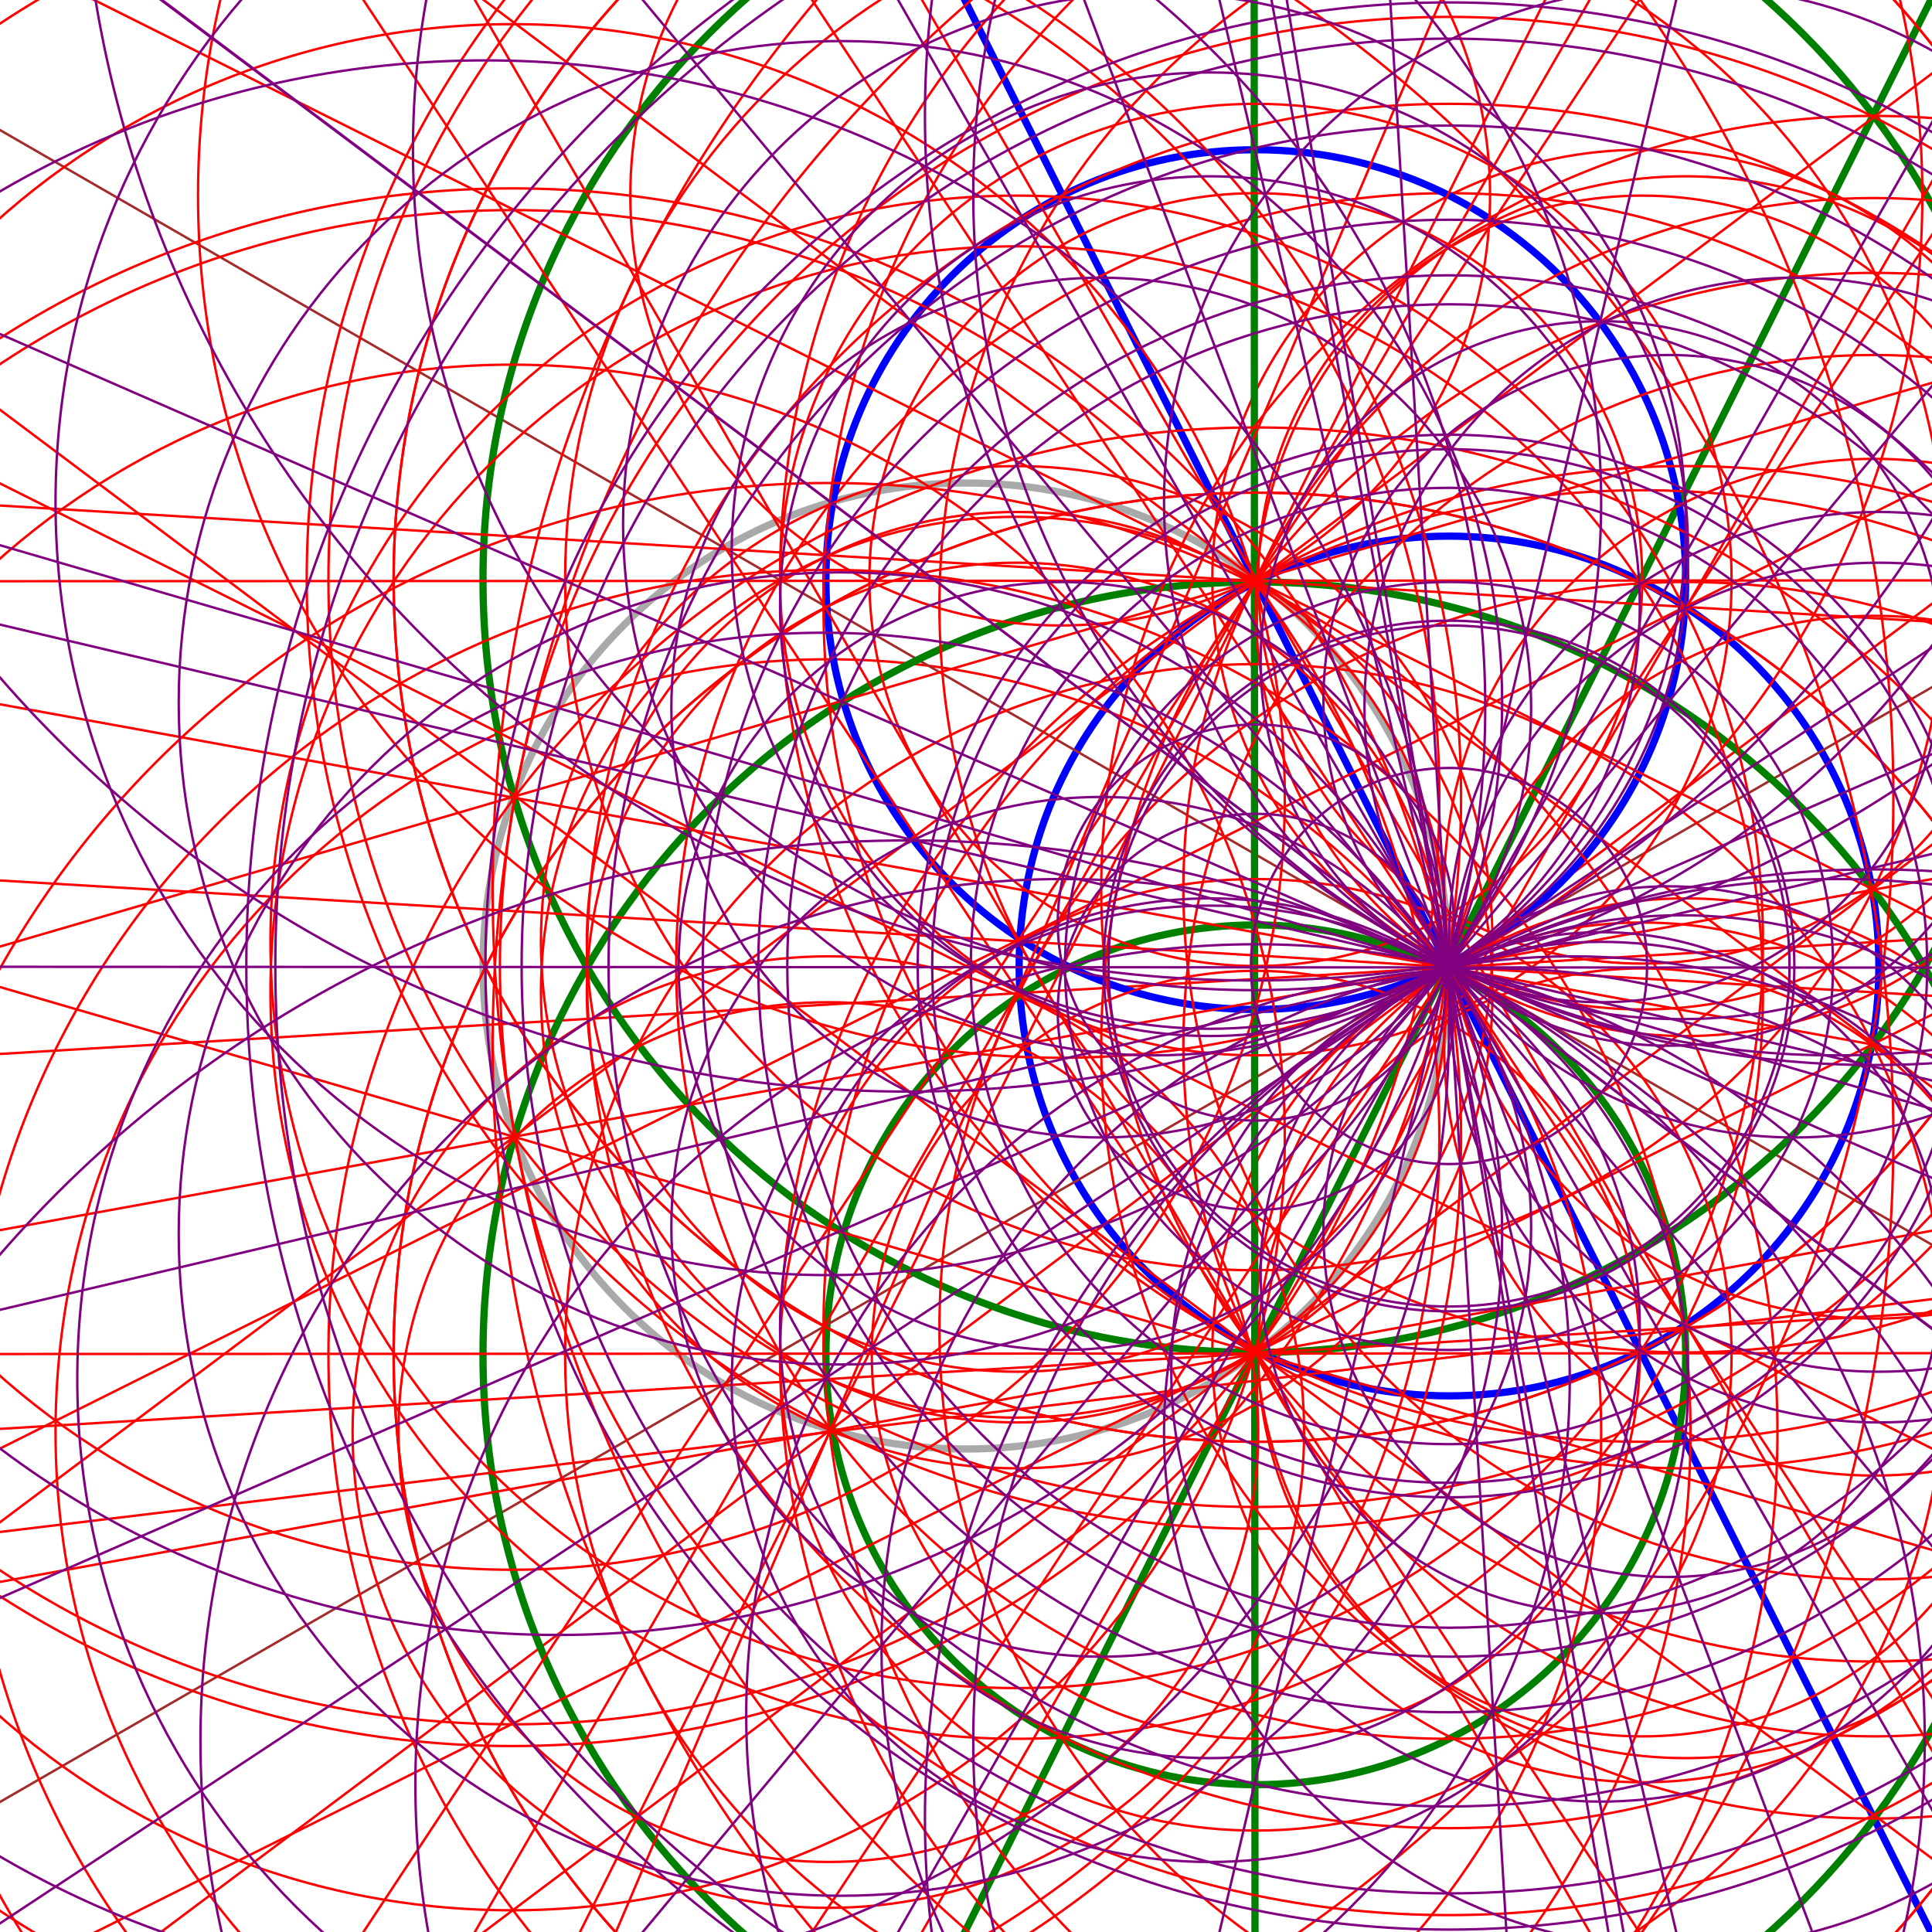
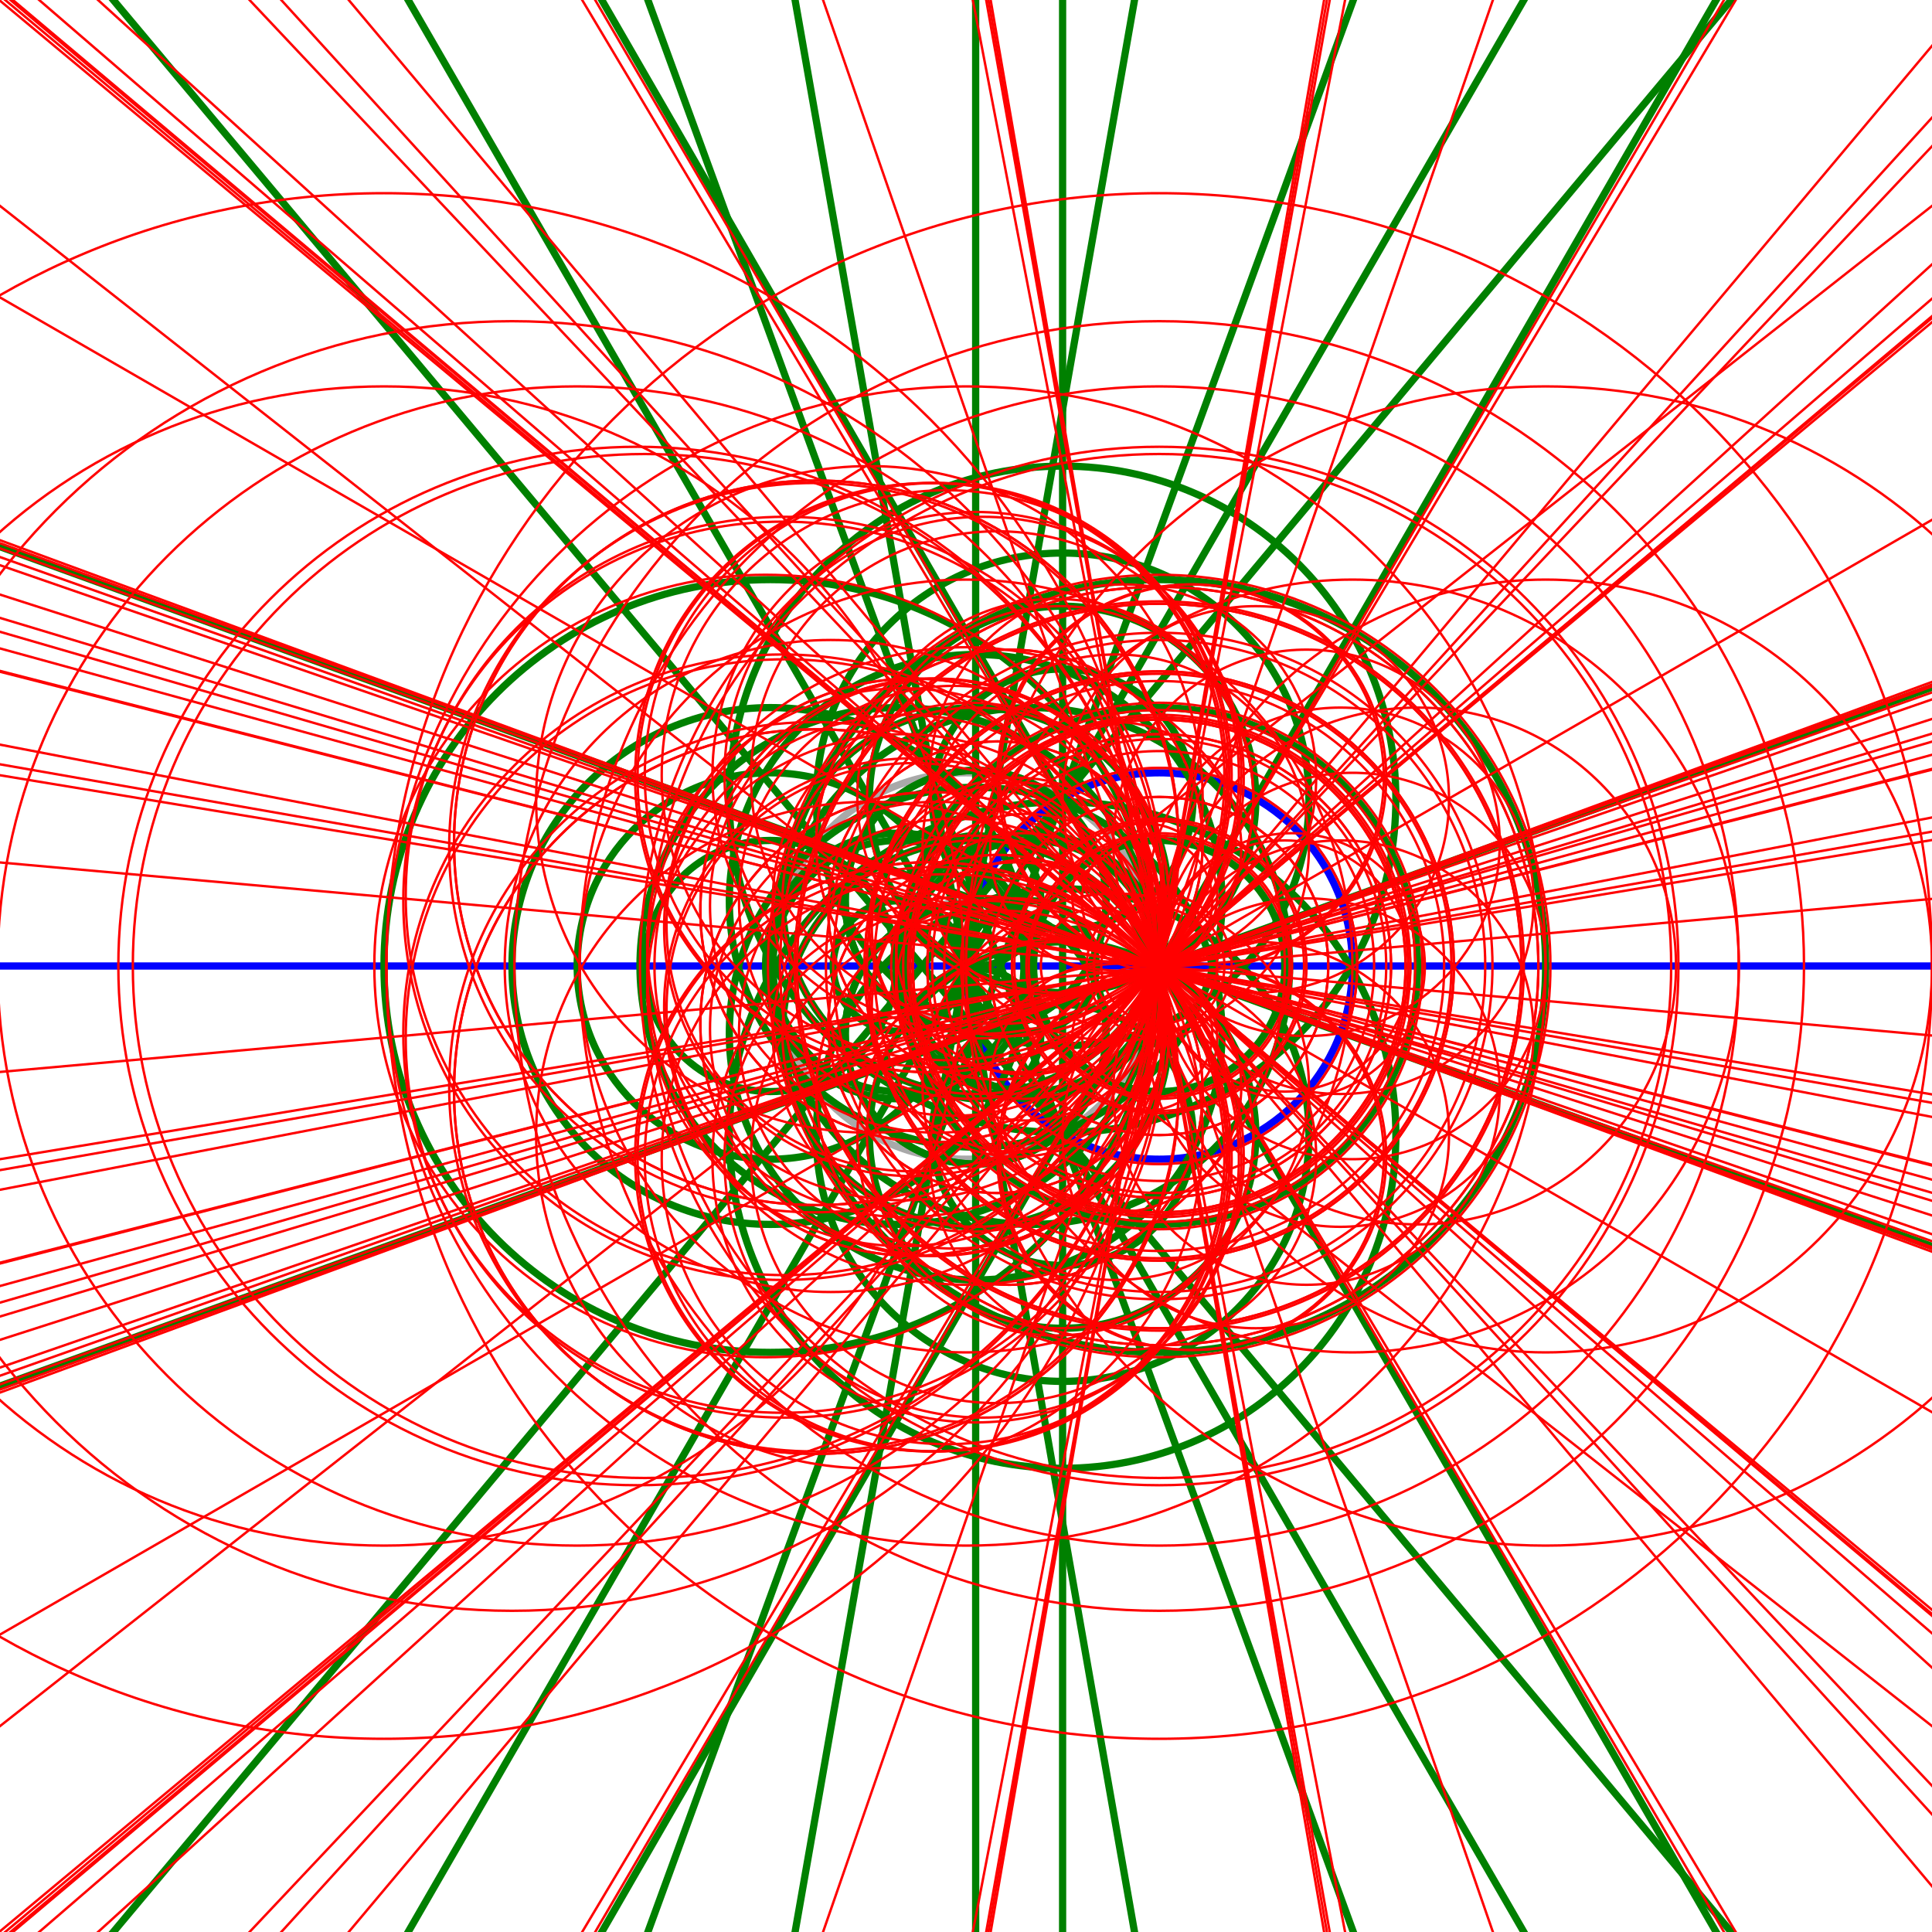
<svg xmlns="http://www.w3.org/2000/svg" viewBox="0 0 800 800">
-   <circle cx="400" cy="400" fill="none" r="200" stroke="darkgray" stroke-width="3" />
-   <line fill="none" stroke="blue" stroke-width="3" x1="23" x2="1096" y1="-753" y2="1393" />
-   <circle cx="600" cy="400" fill="none" r="178" stroke="blue" stroke-width="3" />
-   <line fill="none" stroke="green" stroke-width="3" x1="1096" x2="23" y1="-593" y2="1553" />
-   <circle cx="520" cy="561" fill="none" r="178" stroke="green" stroke-width="3" />
-   <circle cx="680" cy="560" fill="none" r="178" stroke="red" stroke-width="1" />
-   <circle cx="680" cy="240" fill="none" r="178" stroke="red" stroke-width="1" />
-   <line fill="none" stroke="red" stroke-width="1" x1="1432" x2="-488" y1="-224" y2="1216" />
-   <circle cx="600" cy="400" fill="none" r="320" stroke="red" stroke-width="1" />
-   <circle cx="343" cy="593" fill="none" r="320" stroke="red" stroke-width="1" />
-   <line fill="none" stroke="red" stroke-width="1" x1="-121" x2="1200" y1="-693" y2="1309" />
-   <circle cx="698" cy="550" fill="none" r="178" stroke="red" stroke-width="1" />
-   <line fill="none" stroke="brown" stroke-width="1" x1="-589" x2="1489" y1="-286" y2="913" />
-   <line fill="none" stroke="red" stroke-width="1" x1="1598" x2="-797" y1="341" y2="484" />
-   <circle cx="421" cy="411" fill="none" r="178" stroke="red" stroke-width="1" />
-   <line fill="none" stroke="brown" stroke-width="1" x1="1489" x2="-589" y1="-113" y2="1086" />
-   <circle cx="520" cy="240" fill="none" r="178" stroke="blue" stroke-width="3" />
-   <line fill="none" stroke="green" stroke-width="3" x1="519" x2="520" y1="-800" y2="1600" />
-   <circle cx="520" cy="240" fill="none" r="320" stroke="green" stroke-width="3" />
-   <circle cx="520" cy="561" fill="none" r="320" stroke="green" stroke-width="3" />
-   <circle cx="600" cy="400" fill="none" r="357" stroke="red" stroke-width="1" />
-   <circle cx="439" cy="81" fill="none" r="357" stroke="red" stroke-width="1" />
-   <line fill="none" stroke="red" stroke-width="1" x1="1200" x2="-121" y1="-509" y2="1493" />
-   <circle cx="698" cy="251" fill="none" r="178" stroke="red" stroke-width="1" />
-   <line fill="none" stroke="red" stroke-width="1" x1="-797" x2="1598" y1="317" y2="460" />
-   <circle cx="421" cy="390" fill="none" r="178" stroke="red" stroke-width="1" />
-   <line fill="none" stroke="red" stroke-width="1" x1="-774" x2="1587" y1="151" y2="580" />
-   <circle cx="600" cy="400" fill="none" r="393" stroke="red" stroke-width="1" />
-   <circle cx="212" cy="330" fill="none" r="393" stroke="red" stroke-width="1" />
-   <circle cx="776" cy="433" fill="none" r="178" stroke="red" stroke-width="1" />
-   <line fill="none" stroke="red" stroke-width="1" x1="1587" x2="-774" y1="221" y2="650" />
-   <circle cx="212" cy="471" fill="none" r="393" stroke="red" stroke-width="1" />
-   <circle cx="776" cy="368" fill="none" r="178" stroke="red" stroke-width="1" />
-   <circle cx="520" cy="240" fill="none" r="357" stroke="red" stroke-width="1" />
-   <circle cx="680" cy="560" fill="none" r="357" stroke="red" stroke-width="1" />
-   <line fill="none" stroke="red" stroke-width="1" x1="-800" x2="1600" y1="241" y2="240" />
-   <circle cx="520" cy="240" fill="none" r="160" stroke="red" stroke-width="1" />
-   <circle cx="680" cy="240" fill="none" r="159" stroke="red" stroke-width="1" />
-   <line fill="none" stroke="red" stroke-width="1" x1="968" x2="-104" y1="-657" y2="1489" />
-   <circle cx="520" cy="240" fill="none" r="393" stroke="red" stroke-width="1" />
-   <circle cx="343" cy="593" fill="none" r="393" stroke="red" stroke-width="1" />
-   <line fill="none" stroke="red" stroke-width="1" x1="-40" x2="1159" y1="-731" y2="1347" />
-   <circle cx="520" cy="240" fill="none" r="357" stroke="red" stroke-width="1" />
-   <circle cx="698" cy="550" fill="none" r="357" stroke="red" stroke-width="1" />
-   <line fill="none" stroke="red" stroke-width="1" x1="1020" x2="-179" y1="-627" y2="1451" />
-   <circle cx="520" cy="240" fill="none" r="197" stroke="red" stroke-width="1" />
-   <circle cx="421" cy="411" fill="none" r="197" stroke="red" stroke-width="1" />
-   <circle cx="439" cy="81" fill="none" r="178" stroke="red" stroke-width="1" />
-   <line fill="none" stroke="red" stroke-width="1" x1="-787" x2="1607" y1="162" y2="306" />
-   <line fill="none" stroke="red" stroke-width="1" x1="1071" x2="-251" y1="-594" y2="1408" />
-   <line fill="none" stroke="red" stroke-width="1" x1="1518" x2="-785" y1="-51" y2="621" />
-   <circle cx="212" cy="330" fill="none" r="320" stroke="red" stroke-width="1" />
-   <line fill="none" stroke="red" stroke-width="1" x1="-439" x2="1479" y1="-480" y2="960" />
-   <circle cx="776" cy="433" fill="none" r="320" stroke="red" stroke-width="1" />
-   <line fill="none" stroke="red" stroke-width="1" x1="1326" x2="-593" y1="-364" y2="1075" />
-   <circle cx="520" cy="240" fill="none" r="384" stroke="red" stroke-width="1" />
-   <circle cx="212" cy="471" fill="none" r="384" stroke="red" stroke-width="1" />
-   <line fill="none" stroke="red" stroke-width="1" x1="-585" x2="1561" y1="-312" y2="761" />
-   <circle cx="520" cy="240" fill="none" r="286" stroke="red" stroke-width="1" />
-   <circle cx="776" cy="368" fill="none" r="286" stroke="red" stroke-width="1" />
-   <line fill="none" stroke="red" stroke-width="1" x1="-800" x2="1600" y1="561" y2="560" />
-   <circle cx="520" cy="561" fill="none" r="159" stroke="red" stroke-width="1" />
-   <circle cx="680" cy="560" fill="none" r="159" stroke="red" stroke-width="1" />
-   <circle cx="520" cy="561" fill="none" r="357" stroke="red" stroke-width="1" />
-   <circle cx="680" cy="240" fill="none" r="357" stroke="red" stroke-width="1" />
-   <line fill="none" stroke="red" stroke-width="1" x1="1612" x2="-748" y1="362" y2="791" />
-   <circle cx="343" cy="593" fill="none" r="178" stroke="red" stroke-width="1" />
-   <line fill="none" stroke="red" stroke-width="1" x1="1607" x2="-787" y1="495" y2="639" />
-   <line fill="none" stroke="red" stroke-width="1" x1="-251" x2="1071" y1="-608" y2="1394" />
-   <line fill="none" stroke="red" stroke-width="1" x1="1159" x2="-40" y1="-547" y2="1531" />
-   <circle cx="520" cy="561" fill="none" r="357" stroke="red" stroke-width="1" />
-   <circle cx="698" cy="251" fill="none" r="357" stroke="red" stroke-width="1" />
-   <line fill="none" stroke="red" stroke-width="1" x1="-179" x2="1020" y1="-651" y2="1427" />
-   <circle cx="520" cy="561" fill="none" r="197" stroke="red" stroke-width="1" />
-   <circle cx="421" cy="390" fill="none" r="197" stroke="red" stroke-width="1" />
-   <line fill="none" stroke="red" stroke-width="1" x1="-593" x2="1326" y1="-275" y2="1164" />
-   <circle cx="520" cy="561" fill="none" r="384" stroke="red" stroke-width="1" />
-   <circle cx="212" cy="330" fill="none" r="384" stroke="red" stroke-width="1" />
-   <line fill="none" stroke="red" stroke-width="1" x1="1561" x2="-585" y1="40" y2="1112" />
-   <circle cx="520" cy="561" fill="none" r="286" stroke="red" stroke-width="1" />
-   <circle cx="776" cy="433" fill="none" r="286" stroke="red" stroke-width="1" />
-   <line fill="none" stroke="red" stroke-width="1" x1="-785" x2="1518" y1="180" y2="851" />
-   <circle cx="212" cy="471" fill="none" r="320" stroke="red" stroke-width="1" />
-   <line fill="none" stroke="red" stroke-width="1" x1="1479" x2="-439" y1="-160" y2="1280" />
-   <circle cx="776" cy="368" fill="none" r="320" stroke="red" stroke-width="1" />
-   <line fill="none" stroke="red" stroke-width="1" x1="1613" x2="-769" y1="440" y2="727" />
-   <circle cx="343" cy="593" fill="none" r="357" stroke="red" stroke-width="1" />
-   <line fill="none" stroke="red" stroke-width="1" x1="893" x2="-49" y1="-694" y2="1512" />
-   <circle cx="343" cy="593" fill="none" r="197" stroke="red" stroke-width="1" />
-   <line fill="none" stroke="red" stroke-width="1" x1="-673" x2="1473" y1="-136" y2="936" />
-   <circle cx="698" cy="550" fill="none" r="309" stroke="red" stroke-width="1" />
-   <circle cx="421" cy="411" fill="none" r="309" stroke="red" stroke-width="1" />
-   <line fill="none" stroke="red" stroke-width="1" x1="1473" x2="-673" y1="-136" y2="936" />
-   <circle cx="698" cy="251" fill="none" r="309" stroke="red" stroke-width="1" />
-   <circle cx="421" cy="390" fill="none" r="309" stroke="red" stroke-width="1" />
-   <circle cx="212" cy="330" fill="none" r="572" stroke="red" stroke-width="1" />
-   <circle cx="776" cy="433" fill="none" r="572" stroke="red" stroke-width="1" />
-   <circle cx="212" cy="471" fill="none" r="572" stroke="red" stroke-width="1" />
-   <circle cx="776" cy="368" fill="none" r="572" stroke="red" stroke-width="1" />
-   <circle cx="600" cy="400" fill="none" r="214" stroke="purple" stroke-width="1" />
-   <circle cx="696" cy="593" fill="none" r="214" stroke="purple" stroke-width="1" />
-   <circle cx="440" cy="721" fill="none" r="357" stroke="purple" stroke-width="1" />
-   <line fill="none" stroke="purple" stroke-width="1" x1="1146" x2="-44" y1="-555" y2="1528" />
-   <circle cx="600" cy="400" fill="none" r="198" stroke="purple" stroke-width="1" />
-   <circle cx="501" cy="573" fill="none" r="198" stroke="purple" stroke-width="1" />
-   <circle cx="760" cy="721" fill="none" r="357" stroke="purple" stroke-width="1" />
-   <circle cx="778" cy="411" fill="none" r="178" stroke="purple" stroke-width="1" />
-   <circle cx="501" cy="550" fill="none" r="178" stroke="purple" stroke-width="1" />
-   <line fill="none" stroke="purple" stroke-width="1" x1="-44" x2="1146" y1="-728" y2="1355" />
-   <circle cx="501" cy="228" fill="none" r="198" stroke="purple" stroke-width="1" />
-   <circle cx="778" cy="390" fill="none" r="178" stroke="purple" stroke-width="1" />
-   <circle cx="501" cy="251" fill="none" r="178" stroke="purple" stroke-width="1" />
-   <circle cx="760" cy="80" fill="none" r="357" stroke="purple" stroke-width="1" />
-   <circle cx="456" cy="508" fill="none" r="178" stroke="purple" stroke-width="1" />
-   <circle cx="743" cy="293" fill="none" r="178" stroke="purple" stroke-width="1" />
-   <line fill="none" stroke="purple" stroke-width="1" x1="-488" x2="1432" y1="-416" y2="1024" />
-   <circle cx="343" cy="208" fill="none" r="320" stroke="purple" stroke-width="1" />
-   <line fill="none" stroke="purple" stroke-width="1" x1="-736" x2="1567" y1="11" y2="683" />
-   <circle cx="600" cy="400" fill="none" r="384" stroke="purple" stroke-width="1" />
-   <circle cx="231" cy="293" fill="none" r="384" stroke="purple" stroke-width="1" />
-   <line fill="none" stroke="purple" stroke-width="1" x1="152" x2="998" y1="-788" y2="1457" />
-   <circle cx="663" cy="568" fill="none" r="178" stroke="purple" stroke-width="1" />
-   <line fill="none" stroke="purple" stroke-width="1" x1="-487" x2="1431" y1="-416" y2="1024" />
-   <circle cx="456" cy="293" fill="none" r="178" stroke="purple" stroke-width="1" />
-   <line fill="none" stroke="purple" stroke-width="1" x1="378" x2="808" y1="-815" y2="1545" />
-   <circle cx="600" cy="400" fill="none" r="286" stroke="purple" stroke-width="1" />
-   <circle cx="651" cy="682" fill="none" r="286" stroke="purple" stroke-width="1" />
-   <circle cx="600" cy="400" fill="none" r="220" stroke="purple" stroke-width="1" />
-   <circle cx="478" cy="217" fill="none" r="220" stroke="purple" stroke-width="1" />
-   <line fill="none" stroke="purple" stroke-width="1" x1="527" x2="671" y1="-809" y2="1585" />
-   <circle cx="600" cy="400" fill="none" r="309" stroke="purple" stroke-width="1" />
-   <circle cx="618" cy="710" fill="none" r="309" stroke="purple" stroke-width="1" />
-   <circle cx="600" cy="400" fill="none" r="399" stroke="purple" stroke-width="1" />
-   <circle cx="201" cy="424" fill="none" r="399" stroke="purple" stroke-width="1" />
-   <line fill="none" stroke="purple" stroke-width="1" x1="1462" x2="-540" y1="-169" y2="1153" />
-   <circle cx="341" cy="571" fill="none" r="309" stroke="purple" stroke-width="1" />
-   <circle cx="696" cy="208" fill="none" r="214" stroke="purple" stroke-width="1" />
-   <line fill="none" stroke="purple" stroke-width="1" x1="-800" x2="1600" y1="400" y2="401" />
-   <circle cx="600" cy="400" fill="none" r="159" stroke="purple" stroke-width="1" />
-   <circle cx="440" cy="400" fill="none" r="159" stroke="purple" stroke-width="1" />
-   <line fill="none" stroke="purple" stroke-width="1" x1="865" x2="313" y1="-723" y2="1612" />
-   <circle cx="600" cy="400" fill="none" r="348" stroke="purple" stroke-width="1" />
-   <circle cx="520" cy="739" fill="none" r="348" stroke="purple" stroke-width="1" />
-   <line fill="none" stroke="purple" stroke-width="1" x1="-757" x2="1578" y1="80" y2="631" />
-   <circle cx="600" cy="400" fill="none" r="82" stroke="purple" stroke-width="1" />
-   <circle cx="520" cy="382" fill="none" r="82" stroke="purple" stroke-width="1" />
-   <line fill="none" stroke="purple" stroke-width="1" x1="1578" x2="-757" y1="170" y2="721" />
-   <circle cx="520" cy="419" fill="none" r="82" stroke="purple" stroke-width="1" />
-   <line fill="none" stroke="purple" stroke-width="1" x1="313" x2="865" y1="-812" y2="1523" />
-   <circle cx="519" cy="62" fill="none" r="348" stroke="purple" stroke-width="1" />
-   <circle cx="600" cy="400" fill="none" r="141" stroke="purple" stroke-width="1" />
-   <circle cx="663" cy="527" fill="none" r="141" stroke="purple" stroke-width="1" />
-   <circle cx="600" cy="400" fill="none" r="498" stroke="purple" stroke-width="1" />
-   <circle cx="376" cy="-46" fill="none" r="498" stroke="purple" stroke-width="1" />
-   <circle cx="776" cy="48" fill="none" r="393" stroke="purple" stroke-width="1" />
-   <line fill="none" stroke="purple" stroke-width="1" x1="-250" x2="1286" y1="-619" y2="1223" />
-   <circle cx="600" cy="400" fill="none" r="143" stroke="purple" stroke-width="1" />
-   <circle cx="691" cy="510" fill="none" r="143" stroke="purple" stroke-width="1" />
-   <line fill="none" stroke="purple" stroke-width="1" x1="1531" x2="-667" y1="-7" y2="953" />
-   <circle cx="600" cy="400" fill="none" r="274" stroke="purple" stroke-width="1" />
-   <circle cx="348" cy="511" fill="none" r="274" stroke="purple" stroke-width="1" />
-   <line fill="none" stroke="purple" stroke-width="1" x1="397" x2="791" y1="-816" y2="1551" />
-   <circle cx="600" cy="400" fill="none" r="486" stroke="purple" stroke-width="1" />
-   <circle cx="519" cy="-80" fill="none" r="486" stroke="purple" stroke-width="1" />
-   <circle cx="776" cy="753" fill="none" r="393" stroke="purple" stroke-width="1" />
-   <circle cx="376" cy="846" fill="none" r="498" stroke="purple" stroke-width="1" />
-   <circle cx="663" cy="274" fill="none" r="141" stroke="purple" stroke-width="1" />
-   <line fill="none" stroke="purple" stroke-width="1" x1="1286" x2="-250" y1="-423" y2="1419" />
-   <circle cx="691" cy="290" fill="none" r="143" stroke="purple" stroke-width="1" />
-   <line fill="none" stroke="purple" stroke-width="1" x1="-667" x2="1531" y1="-153" y2="807" />
-   <circle cx="348" cy="291" fill="none" r="274" stroke="purple" stroke-width="1" />
+   <circle cx="400" cy="400" fill="none" r="80" stroke="darkgray" stroke-width="3" />
+   <circle cx="400" cy="400" fill="none" r="27" stroke="darkgray" stroke-width="3" />
+   <line fill="none" stroke="blue" stroke-width="3" x1="-800" x2="1600" y1="400" y2="400" />
+   <circle cx="480" cy="400" fill="none" r="80" stroke="blue" stroke-width="3" />
+   <circle cx="480" cy="400" fill="none" r="160" stroke="green" stroke-width="3" />
+   <circle cx="319" cy="400" fill="none" r="160" stroke="green" stroke-width="3" />
+   <circle cx="480" cy="400" fill="none" r="52" stroke="green" stroke-width="3" />
+   <circle cx="427" cy="400" fill="none" r="52" stroke="green" stroke-width="3" />
+   <circle cx="480" cy="400" fill="none" r="107" stroke="green" stroke-width="3" />
+   <circle cx="372" cy="400" fill="none" r="107" stroke="green" stroke-width="3" />
+   <line fill="none" stroke="green" stroke-width="3" x1="-139" x2="1059" y1="-673" y2="1404" />
+   <circle cx="440" cy="331" fill="none" r="80" stroke="green" stroke-width="3" />
+   <line fill="none" stroke="green" stroke-width="3" x1="1059" x2="-139" y1="-604" y2="1473" />
+   <circle cx="440" cy="470" fill="none" r="80" stroke="green" stroke-width="3" />
+   <line fill="none" stroke="green" stroke-width="3" x1="-719" x2="1537" y1="-34" y2="783" />
+   <circle cx="404" cy="373" fill="none" r="80" stroke="green" stroke-width="3" />
+   <line fill="none" stroke="green" stroke-width="3" x1="1537" x2="-719" y1="18" y2="834" />
+   <circle cx="404" cy="428" fill="none" r="80" stroke="green" stroke-width="3" />
+   <circle cx="319" cy="400" fill="none" r="80" stroke="green" stroke-width="3" />
+   <circle cx="427" cy="400" fill="none" r="27" stroke="green" stroke-width="3" />
+   <circle cx="372" cy="400" fill="none" r="27" stroke="green" stroke-width="3" />
+   <line fill="none" stroke="green" stroke-width="3" x1="1000" x2="-200" y1="-639" y2="1439" />
+   <line fill="none" stroke="green" stroke-width="3" x1="-200" x2="1000" y1="-639" y2="1439" />
+   <line fill="none" stroke="green" stroke-width="3" x1="607" x2="192" y1="-781" y2="1581" />
+   <circle cx="404" cy="373" fill="none" r="27" stroke="green" stroke-width="3" />
+   <line fill="none" stroke="green" stroke-width="3" x1="192" x2="607" y1="-781" y2="1581" />
+   <circle cx="404" cy="428" fill="none" r="27" stroke="green" stroke-width="3" />
+   <circle cx="319" cy="400" fill="none" r="107" stroke="green" stroke-width="3" />
+   <circle cx="427" cy="400" fill="none" r="107" stroke="green" stroke-width="3" />
+   <circle cx="319" cy="400" fill="none" r="52" stroke="green" stroke-width="3" />
+   <circle cx="372" cy="400" fill="none" r="52" stroke="green" stroke-width="3" />
+   <circle cx="427" cy="400" fill="none" r="55" stroke="green" stroke-width="3" />
+   <circle cx="372" cy="400" fill="none" r="55" stroke="green" stroke-width="3" />
+   <line fill="none" stroke="green" stroke-width="3" x1="440" x2="440" y1="-800" y2="1600" />
+   <circle cx="440" cy="331" fill="none" r="138" stroke="green" stroke-width="3" />
+   <circle cx="440" cy="470" fill="none" r="138" stroke="green" stroke-width="3" />
+   <line fill="none" stroke="green" stroke-width="3" x1="1159" x2="-381" y1="-528" y2="1311" />
+   <circle cx="440" cy="331" fill="none" r="54" stroke="green" stroke-width="3" />
+   <circle cx="404" cy="373" fill="none" r="54" stroke="green" stroke-width="3" />
+   <line fill="none" stroke="green" stroke-width="3" x1="824" x2="1" y1="-722" y2="1532" />
+   <circle cx="440" cy="331" fill="none" r="102" stroke="green" stroke-width="3" />
+   <circle cx="404" cy="428" fill="none" r="102" stroke="green" stroke-width="3" />
+   <line fill="none" stroke="green" stroke-width="3" x1="1" x2="824" y1="-732" y2="1522" />
+   <circle cx="440" cy="470" fill="none" r="102" stroke="green" stroke-width="3" />
+   <circle cx="404" cy="373" fill="none" r="102" stroke="green" stroke-width="3" />
+   <line fill="none" stroke="green" stroke-width="3" x1="-381" x2="1159" y1="-511" y2="1328" />
+   <circle cx="440" cy="470" fill="none" r="54" stroke="green" stroke-width="3" />
+   <circle cx="404" cy="428" fill="none" r="54" stroke="green" stroke-width="3" />
+   <line fill="none" stroke="green" stroke-width="3" x1="404" x2="404" y1="-800" y2="1600" />
+   <circle cx="404" cy="373" fill="none" r="54" stroke="green" stroke-width="3" />
+   <circle cx="404" cy="428" fill="none" r="54" stroke="green" stroke-width="3" />
+   <circle cx="560" cy="400" fill="none" r="80" stroke="red" stroke-width="1" />
+   <circle cx="640" cy="400" fill="none" r="160" stroke="red" stroke-width="1" />
+   <circle cx="480" cy="400" fill="none" r="320" stroke="red" stroke-width="1" />
+   <circle cx="159" cy="400" fill="none" r="320" stroke="red" stroke-width="1" />
+   <line fill="none" stroke="red" stroke-width="1" x1="78" x2="864" y1="-758" y2="1509" />
+   <circle cx="462" cy="351" fill="none" r="52" stroke="red" stroke-width="1" />
+   <line fill="none" stroke="red" stroke-width="1" x1="864" x2="78" y1="-709" y2="1558" />
+   <circle cx="462" cy="450" fill="none" r="52" stroke="red" stroke-width="1" />
+   <circle cx="532" cy="400" fill="none" r="52" stroke="red" stroke-width="1" />
+   <line fill="none" stroke="red" stroke-width="1" x1="-781" x2="1586" y1="192" y2="583" />
+   <circle cx="480" cy="400" fill="none" r="103" stroke="red" stroke-width="1" />
+   <circle cx="378" cy="384" fill="none" r="103" stroke="red" stroke-width="1" />
+   <line fill="none" stroke="red" stroke-width="1" x1="1586" x2="-781" y1="218" y2="609" />
+   <circle cx="378" cy="417" fill="none" r="103" stroke="red" stroke-width="1" />
+   <circle cx="480" cy="400" fill="none" r="104" stroke="red" stroke-width="1" />
+   <circle cx="375" cy="400" fill="none" r="104" stroke="red" stroke-width="1" />
+   <line fill="none" stroke="red" stroke-width="1" x1="-363" x2="1251" y1="-527" y2="1247" />
+   <circle cx="407" cy="321" fill="none" r="107" stroke="red" stroke-width="1" />
+   <line fill="none" stroke="red" stroke-width="1" x1="1251" x2="-363" y1="-447" y2="1327" />
+   <circle cx="407" cy="480" fill="none" r="107" stroke="red" stroke-width="1" />
+   <circle cx="587" cy="400" fill="none" r="107" stroke="red" stroke-width="1" />
+   <circle cx="480" cy="400" fill="none" r="215" stroke="red" stroke-width="1" />
+   <circle cx="264" cy="400" fill="none" r="215" stroke="red" stroke-width="1" />
+   <circle cx="520" cy="470" fill="none" r="80" stroke="red" stroke-width="1" />
+   <line fill="none" stroke="red" stroke-width="1" x1="-619" x2="1459" y1="-234" y2="965" />
+   <circle cx="480" cy="400" fill="none" r="138" stroke="red" stroke-width="1" />
+   <circle cx="360" cy="331" fill="none" r="138" stroke="red" stroke-width="1" />
+   <line fill="none" stroke="red" stroke-width="1" x1="1584" x2="-779" y1="207" y2="621" />
+   <circle cx="480" cy="400" fill="none" r="54" stroke="red" stroke-width="1" />
+   <circle cx="425" cy="410" fill="none" r="54" stroke="red" stroke-width="1" />
+   <line fill="none" stroke="red" stroke-width="1" x1="-779" x2="1584" y1="180" y2="594" />
+   <circle cx="480" cy="400" fill="none" r="102" stroke="red" stroke-width="1" />
+   <circle cx="378" cy="383" fill="none" r="102" stroke="red" stroke-width="1" />
+   <circle cx="520" cy="331" fill="none" r="80" stroke="red" stroke-width="1" />
+   <line fill="none" stroke="red" stroke-width="1" x1="1459" x2="-619" y1="-165" y2="1034" />
+   <circle cx="360" cy="470" fill="none" r="138" stroke="red" stroke-width="1" />
+   <circle cx="425" cy="391" fill="none" r="54" stroke="red" stroke-width="1" />
+   <circle cx="378" cy="418" fill="none" r="102" stroke="red" stroke-width="1" />
+   <circle cx="480" cy="400" fill="none" r="150" stroke="red" stroke-width="1" />
+   <circle cx="338" cy="349" fill="none" r="150" stroke="red" stroke-width="1" />
+   <circle cx="480" cy="400" fill="none" r="70" stroke="red" stroke-width="1" />
+   <circle cx="413" cy="377" fill="none" r="70" stroke="red" stroke-width="1" />
+   <circle cx="555" cy="428" fill="none" r="80" stroke="red" stroke-width="1" />
+   <circle cx="480" cy="400" fill="none" r="157" stroke="red" stroke-width="1" />
+   <circle cx="324" cy="373" fill="none" r="157" stroke="red" stroke-width="1" />
+   <line fill="none" stroke="red" stroke-width="1" x1="267" x2="687" y1="-795" y2="1567" />
+   <circle cx="465" cy="322" fill="none" r="80" stroke="red" stroke-width="1" />
+   <line fill="none" stroke="red" stroke-width="1" x1="1351" x2="-484" y1="-333" y2="1212" />
+   <circle cx="418" cy="452" fill="none" r="80" stroke="red" stroke-width="1" />
+   <circle cx="338" cy="452" fill="none" r="150" stroke="red" stroke-width="1" />
+   <circle cx="413" cy="424" fill="none" r="70" stroke="red" stroke-width="1" />
+   <circle cx="555" cy="373" fill="none" r="80" stroke="red" stroke-width="1" />
+   <circle cx="324" cy="428" fill="none" r="157" stroke="red" stroke-width="1" />
+   <line fill="none" stroke="red" stroke-width="1" x1="687" x2="267" y1="-767" y2="1595" />
+   <circle cx="465" cy="479" fill="none" r="80" stroke="red" stroke-width="1" />
+   <line fill="none" stroke="red" stroke-width="1" x1="-484" x2="1351" y1="-412" y2="1133" />
+   <circle cx="418" cy="349" fill="none" r="80" stroke="red" stroke-width="1" />
+   <line fill="none" stroke="red" stroke-width="1" x1="1549" x2="-735" y1="57" y2="791" />
+   <circle cx="480" cy="400" fill="none" r="89" stroke="red" stroke-width="1" />
+   <circle cx="395" cy="428" fill="none" r="89" stroke="red" stroke-width="1" />
+   <line fill="none" stroke="red" stroke-width="1" x1="-735" x2="1549" y1="10" y2="744" />
+   <circle cx="395" cy="373" fill="none" r="89" stroke="red" stroke-width="1" />
+   <circle cx="480" cy="400" fill="none" r="240" stroke="red" stroke-width="1" />
+   <circle cx="239" cy="400" fill="none" r="240" stroke="red" stroke-width="1" />
+   <line fill="none" stroke="red" stroke-width="1" x1="-719" x2="1537" y1="-33" y2="783" />
+   <circle cx="480" cy="400" fill="none" r="70" stroke="red" stroke-width="1" />
+   <circle cx="413" cy="377" fill="none" r="70" stroke="red" stroke-width="1" />
+   <line fill="none" stroke="red" stroke-width="1" x1="1537" x2="-719" y1="18" y2="833" />
+   <circle cx="413" cy="424" fill="none" r="70" stroke="red" stroke-width="1" />
+   <circle cx="480" cy="400" fill="none" r="24" stroke="red" stroke-width="1" />
+   <circle cx="455" cy="400" fill="none" r="24" stroke="red" stroke-width="1" />
+   <line fill="none" stroke="red" stroke-width="1" x1="1567" x2="-757" y1="123" y2="716" />
+   <circle cx="480" cy="400" fill="none" r="96" stroke="red" stroke-width="1" />
+   <circle cx="386" cy="424" fill="none" r="96" stroke="red" stroke-width="1" />
+   <line fill="none" stroke="red" stroke-width="1" x1="-757" x2="1567" y1="85" y2="678" />
+   <circle cx="386" cy="377" fill="none" r="96" stroke="red" stroke-width="1" />
+   <circle cx="480" cy="400" fill="none" r="135" stroke="red" stroke-width="1" />
+   <circle cx="344" cy="400" fill="none" r="135" stroke="red" stroke-width="1" />
+   <line fill="none" stroke="red" stroke-width="1" x1="1352" x2="-485" y1="-332" y2="1211" />
+   <circle cx="480" cy="400" fill="none" r="122" stroke="red" stroke-width="1" />
+   <circle cx="386" cy="479" fill="none" r="122" stroke="red" stroke-width="1" />
+   <line fill="none" stroke="red" stroke-width="1" x1="-324" x2="1218" y1="-558" y2="1279" />
+   <circle cx="480" cy="400" fill="none" r="102" stroke="red" stroke-width="1" />
+   <circle cx="413" cy="322" fill="none" r="102" stroke="red" stroke-width="1" />
+   <line fill="none" stroke="red" stroke-width="1" x1="-489" x2="1354" y1="-407" y2="1128" />
+   <circle cx="418" cy="349" fill="none" r="80" stroke="red" stroke-width="1" />
+   <line fill="none" stroke="red" stroke-width="1" x1="1218" x2="-324" y1="-479" y2="1358" />
+   <circle cx="413" cy="479" fill="none" r="102" stroke="red" stroke-width="1" />
+   <line fill="none" stroke="red" stroke-width="1" x1="-485" x2="1352" y1="-411" y2="1132" />
+   <circle cx="386" cy="322" fill="none" r="122" stroke="red" stroke-width="1" />
+   <line fill="none" stroke="red" stroke-width="1" x1="1354" x2="-489" y1="-328" y2="1207" />
+   <circle cx="418" cy="452" fill="none" r="80" stroke="red" stroke-width="1" />
+   <line fill="none" stroke="red" stroke-width="1" x1="1324" x2="-451" y1="-367" y2="1247" />
+   <circle cx="480" cy="400" fill="none" r="118" stroke="red" stroke-width="1" />
+   <circle cx="392" cy="480" fill="none" r="118" stroke="red" stroke-width="1" />
+   <line fill="none" stroke="red" stroke-width="1" x1="-451" x2="1324" y1="-447" y2="1167" />
+   <circle cx="392" cy="321" fill="none" r="118" stroke="red" stroke-width="1" />
+   <circle cx="480" cy="400" fill="none" r="267" stroke="red" stroke-width="1" />
+   <circle cx="212" cy="400" fill="none" r="267" stroke="red" stroke-width="1" />
+   <circle cx="480" cy="400" fill="none" r="55" stroke="red" stroke-width="1" />
+   <circle cx="535" cy="400" fill="none" r="55" stroke="red" stroke-width="1" />
+   <line fill="none" stroke="red" stroke-width="1" x1="1542" x2="-725" y1="33" y2="817" />
+   <circle cx="480" cy="400" fill="none" r="151" stroke="red" stroke-width="1" />
+   <circle cx="337" cy="450" fill="none" r="151" stroke="red" stroke-width="1" />
+   <line fill="none" stroke="red" stroke-width="1" x1="-725" x2="1542" y1="-17" y2="768" />
+   <circle cx="337" cy="351" fill="none" r="151" stroke="red" stroke-width="1" />
+   <circle cx="480" cy="400" fill="none" r="212" stroke="red" stroke-width="1" />
+   <circle cx="267" cy="400" fill="none" r="212" stroke="red" stroke-width="1" />
+   <line fill="none" stroke="red" stroke-width="1" x1="1558" x2="-746" y1="87" y2="756" />
+   <circle cx="480" cy="400" fill="none" r="60" stroke="red" stroke-width="1" />
+   <circle cx="421" cy="417" fill="none" r="60" stroke="red" stroke-width="1" />
+   <line fill="none" stroke="red" stroke-width="1" x1="-746" x2="1558" y1="45" y2="714" />
+   <circle cx="421" cy="384" fill="none" r="60" stroke="red" stroke-width="1" />
+   <circle cx="424" cy="400" fill="none" r="55" stroke="red" stroke-width="1" />
+   <line fill="none" stroke="red" stroke-width="1" x1="250" x2="704" y1="-793" y2="1563" />
+   <circle cx="480" cy="400" fill="none" r="30" stroke="red" stroke-width="1" />
+   <circle cx="474" cy="371" fill="none" r="30" stroke="red" stroke-width="1" />
+   <line fill="none" stroke="red" stroke-width="1" x1="704" x2="250" y1="-763" y2="1593" />
+   <circle cx="474" cy="430" fill="none" r="30" stroke="red" stroke-width="1" />
+   <circle cx="480" cy="400" fill="none" r="2" stroke="red" stroke-width="1" />
+   <circle cx="482" cy="400" fill="none" r="2" stroke="red" stroke-width="1" />
+   <line fill="none" stroke="red" stroke-width="1" x1="1581" x2="-775" y1="188" y2="642" />
+   <circle cx="480" cy="400" fill="none" r="157" stroke="red" stroke-width="1" />
+   <circle cx="325" cy="430" fill="none" r="157" stroke="red" stroke-width="1" />
+   <line fill="none" stroke="red" stroke-width="1" x1="-775" x2="1581" y1="159" y2="613" />
+   <circle cx="325" cy="371" fill="none" r="157" stroke="red" stroke-width="1" />
+   <circle cx="480" cy="400" fill="none" r="162" stroke="red" stroke-width="1" />
+   <circle cx="317" cy="400" fill="none" r="162" stroke="red" stroke-width="1" />
+   <line fill="none" stroke="red" stroke-width="1" x1="1536" x2="-717" y1="15" y2="837" />
+   <circle cx="480" cy="400" fill="none" r="150" stroke="red" stroke-width="1" />
+   <circle cx="338" cy="452" fill="none" r="150" stroke="red" stroke-width="1" />
+   <line fill="none" stroke="red" stroke-width="1" x1="1595" x2="-794" y1="301" y2="515" />
+   <circle cx="480" cy="400" fill="none" r="106" stroke="red" stroke-width="1" />
+   <circle cx="374" cy="410" fill="none" r="106" stroke="red" stroke-width="1" />
+   <line fill="none" stroke="red" stroke-width="1" x1="270" x2="684" y1="-795" y2="1568" />
+   <circle cx="480" cy="400" fill="none" r="27" stroke="red" stroke-width="1" />
+   <circle cx="475" cy="373" fill="none" r="27" stroke="red" stroke-width="1" />
+   <line fill="none" stroke="red" stroke-width="1" x1="-486" x2="1352" y1="-409" y2="1131" />
+   <circle cx="480" cy="400" fill="none" r="122" stroke="red" stroke-width="1" />
+   <circle cx="385" cy="322" fill="none" r="122" stroke="red" stroke-width="1" />
+   <line fill="none" stroke="red" stroke-width="1" x1="-742" x2="1555" y1="32" y2="725" />
+   <circle cx="480" cy="400" fill="none" r="61" stroke="red" stroke-width="1" />
+   <circle cx="421" cy="383" fill="none" r="61" stroke="red" stroke-width="1" />
+   <circle cx="494" cy="322" fill="none" r="80" stroke="red" stroke-width="1" />
+   <line fill="none" stroke="red" stroke-width="1" x1="1540" x2="-722" y1="25" y2="825" />
+   <circle cx="480" cy="400" fill="none" r="82" stroke="red" stroke-width="1" />
+   <circle cx="402" cy="428" fill="none" r="82" stroke="red" stroke-width="1" />
+   <line fill="none" stroke="red" stroke-width="1" x1="1562" x2="-751" y1="103" y2="739" />
+   <circle cx="480" cy="400" fill="none" r="94" stroke="red" stroke-width="1" />
+   <circle cx="388" cy="426" fill="none" r="94" stroke="red" stroke-width="1" />
+   <line fill="none" stroke="red" stroke-width="1" x1="1535" x2="-716" y1="12" y2="840" />
+   <circle cx="404" cy="428" fill="none" r="80" stroke="red" stroke-width="1" />
+   <line fill="none" stroke="red" stroke-width="1" x1="1352" x2="-486" y1="-331" y2="1209" />
+   <circle cx="385" cy="479" fill="none" r="122" stroke="red" stroke-width="1" />
+   <line fill="none" stroke="red" stroke-width="1" x1="684" x2="270" y1="-768" y2="1595" />
+   <circle cx="475" cy="428" fill="none" r="27" stroke="red" stroke-width="1" />
+   <line fill="none" stroke="red" stroke-width="1" x1="-717" x2="1536" y1="-37" y2="786" />
+   <circle cx="338" cy="349" fill="none" r="150" stroke="red" stroke-width="1" />
+   <circle cx="541" cy="349" fill="none" r="80" stroke="red" stroke-width="1" />
+   <line fill="none" stroke="red" stroke-width="1" x1="273" x2="681" y1="-795" y2="1569" />
+   <circle cx="493" cy="479" fill="none" r="80" stroke="red" stroke-width="1" />
+   <line fill="none" stroke="red" stroke-width="1" x1="1555" x2="-742" y1="76" y2="769" />
+   <circle cx="421" cy="418" fill="none" r="61" stroke="red" stroke-width="1" />
+   <line fill="none" stroke="red" stroke-width="1" x1="-794" x2="1595" y1="286" y2="500" />
+   <circle cx="374" cy="391" fill="none" r="106" stroke="red" stroke-width="1" />
+   <circle cx="541" cy="452" fill="none" r="80" stroke="red" stroke-width="1" />
+   <line fill="none" stroke="red" stroke-width="1" x1="681" x2="273" y1="-769" y2="1595" />
+   <circle cx="493" cy="322" fill="none" r="80" stroke="red" stroke-width="1" />
+   <circle cx="494" cy="479" fill="none" r="80" stroke="red" stroke-width="1" />
+   <line fill="none" stroke="red" stroke-width="1" x1="-722" x2="1540" y1="-25" y2="776" />
+   <circle cx="402" cy="373" fill="none" r="82" stroke="red" stroke-width="1" />
+   <line fill="none" stroke="red" stroke-width="1" x1="-751" x2="1562" y1="62" y2="698" />
+   <circle cx="388" cy="375" fill="none" r="94" stroke="red" stroke-width="1" />
+   <line fill="none" stroke="red" stroke-width="1" x1="-716" x2="1535" y1="-40" y2="789" />
+   <circle cx="404" cy="373" fill="none" r="80" stroke="red" stroke-width="1" />
+   <line fill="none" stroke="red" stroke-width="1" x1="1265" x2="-380" y1="-433" y2="1313" />
+   <circle cx="480" cy="400" fill="none" r="109" stroke="red" stroke-width="1" />
+   <circle cx="404" cy="480" fill="none" r="109" stroke="red" stroke-width="1" />
+   <line fill="none" stroke="red" stroke-width="1" x1="-380" x2="1265" y1="-513" y2="1233" />
+   <circle cx="404" cy="321" fill="none" r="109" stroke="red" stroke-width="1" />
+   <line fill="none" stroke="red" stroke-width="1" x1="-156" x2="1074" y1="-665" y2="1395" />
+   <circle cx="480" cy="400" fill="none" r="82" stroke="red" stroke-width="1" />
+   <circle cx="437" cy="330" fill="none" r="82" stroke="red" stroke-width="1" />
+   <line fill="none" stroke="red" stroke-width="1" x1="-474" x2="1342" y1="-423" y2="1144" />
+   <circle cx="480" cy="400" fill="none" r="121" stroke="red" stroke-width="1" />
+   <circle cx="388" cy="321" fill="none" r="121" stroke="red" stroke-width="1" />
+   <line fill="none" stroke="red" stroke-width="1" x1="1567" x2="-757" y1="122" y2="717" />
+   <circle cx="480" cy="400" fill="none" r="96" stroke="red" stroke-width="1" />
+   <circle cx="386" cy="424" fill="none" r="96" stroke="red" stroke-width="1" />
+   <line fill="none" stroke="red" stroke-width="1" x1="-145" x2="1065" y1="-670" y2="1401" />
+   <circle cx="439" cy="331" fill="none" r="80" stroke="red" stroke-width="1" />
+   <line fill="none" stroke="red" stroke-width="1" x1="1074" x2="-156" y1="-595" y2="1465" />
+   <circle cx="437" cy="471" fill="none" r="82" stroke="red" stroke-width="1" />
+   <line fill="none" stroke="red" stroke-width="1" x1="1342" x2="-474" y1="-344" y2="1223" />
+   <circle cx="388" cy="480" fill="none" r="121" stroke="red" stroke-width="1" />
+   <line fill="none" stroke="red" stroke-width="1" x1="-757" x2="1567" y1="84" y2="679" />
+   <circle cx="386" cy="377" fill="none" r="96" stroke="red" stroke-width="1" />
+   <line fill="none" stroke="red" stroke-width="1" x1="1065" x2="-145" y1="-601" y2="1470" />
+   <circle cx="439" cy="470" fill="none" r="80" stroke="red" stroke-width="1" />
+   <circle cx="400" cy="400" fill="none" r="160" stroke="red" stroke-width="1" />
+   <circle cx="560" cy="400" fill="none" r="160" stroke="red" stroke-width="1" />
+   <circle cx="400" cy="400" fill="none" r="240" stroke="red" stroke-width="1" />
+   <circle cx="640" cy="400" fill="none" r="240" stroke="red" stroke-width="1" />
+   <circle cx="159" cy="400" fill="none" r="240" stroke="red" stroke-width="1" />
+   <line fill="none" stroke="red" stroke-width="1" x1="1343" x2="-543" y1="-342" y2="1142" />
+   <circle cx="462" cy="351" fill="none" r="80" stroke="red" stroke-width="1" />
+   <line fill="none" stroke="red" stroke-width="1" x1="-543" x2="1343" y1="-342" y2="1142" />
+   <circle cx="462" cy="450" fill="none" r="80" stroke="red" stroke-width="1" />
+   <circle cx="400" cy="400" fill="none" r="132" stroke="red" stroke-width="1" />
</svg>
